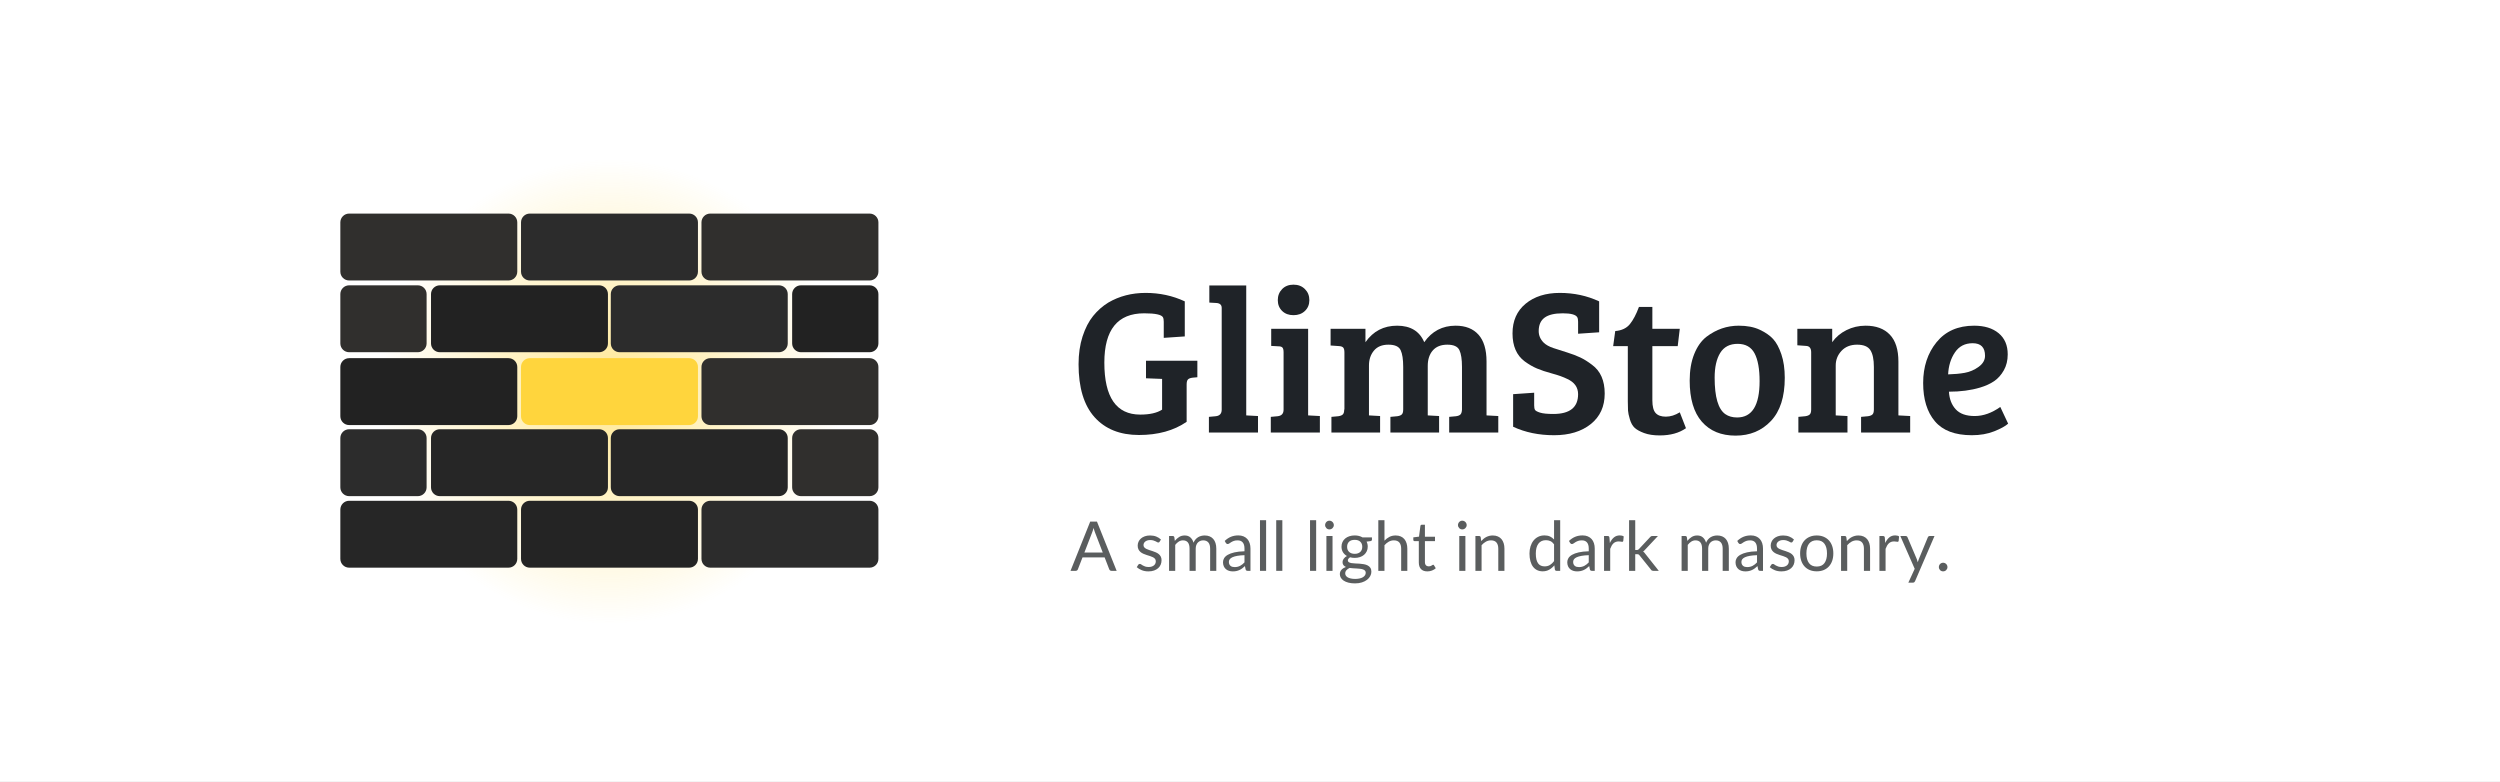
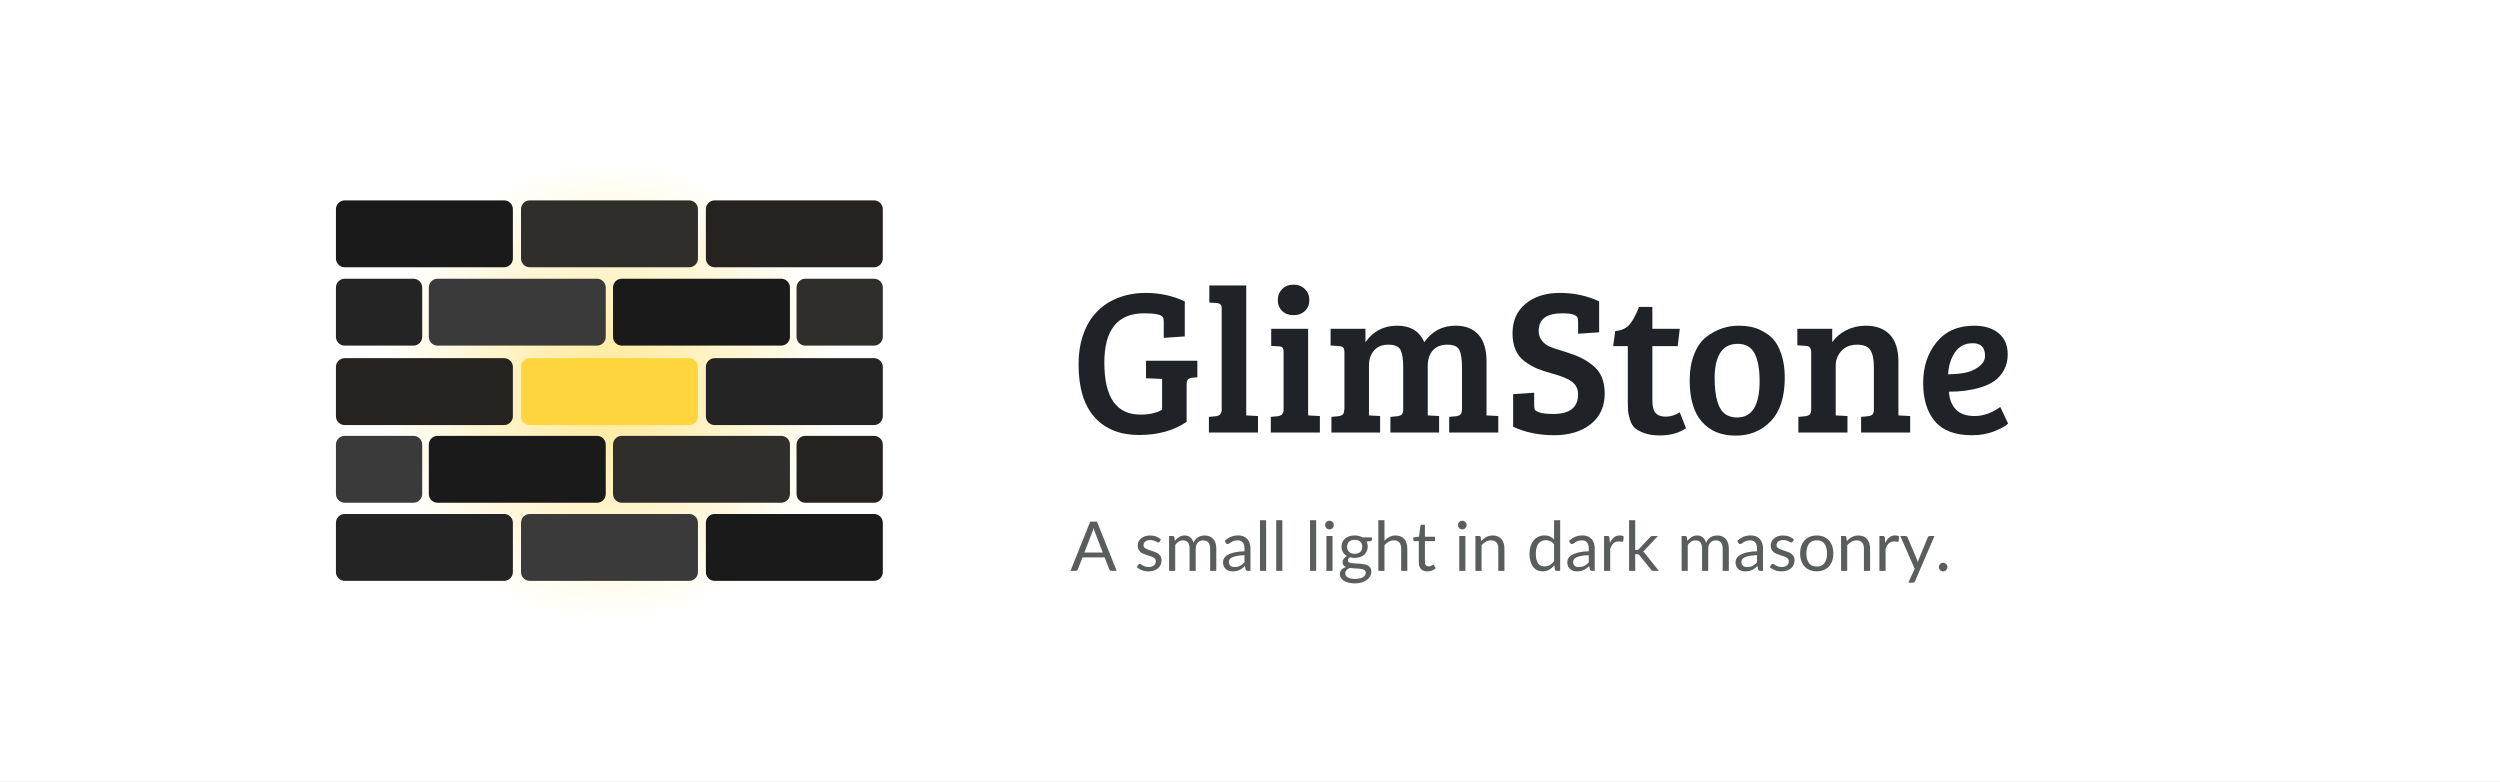
<svg xmlns="http://www.w3.org/2000/svg" width="1600" height="500" viewBox="0 0 1600 500">
  <rect width="1600" height="500" fill="#ffffff" />
  <svg x="165.0" y="25.0" width="450" height="450" viewBox="0 0 319.5 319.5">
    <defs>
      <radialGradient id="glow" cx="50%" cy="50%" r="50%">
        <stop offset="0%" stop-color="#FFD53D" stop-opacity="0.55" />
        <stop offset="100%" stop-color="#FFD53D" stop-opacity="0" />
      </radialGradient>
    </defs>
    <circle cx="159.8" cy="160.2" r="105.435" fill="url(#glow)" />
-     <rect x="78.7" y="177.3" width="80.4" height="30.4" rx="4" ry="4" fill="#262626" />
-     <rect x="201.6" y="145" width="80.4" height="30.4" rx="4" ry="4" fill="#302f2d" />
-     <rect x="37.5" y="145" width="80.4" height="30.4" rx="4" ry="4" fill="#222222" />
-     <rect x="160.4" y="177.3" width="80.4" height="30.4" rx="4" ry="4" fill="#262626" />
-     <rect x="37.5" y="209.8" width="80.4" height="30.4" rx="4" ry="4" fill="#262626" />
-     <rect x="119.6" y="209.8" width="80.4" height="30.4" rx="4" ry="4" fill="#242424" />
-     <rect x="201.6" y="209.8" width="80.4" height="30.4" rx="4" ry="4" fill="#2c2c2c" />
-     <rect x="37.5" y="177.3" width="39.2" height="30.4" rx="4" ry="4" fill="#2c2c2c" />
-     <rect x="242.8" y="177.3" width="39.2" height="30.4" rx="4" ry="4" fill="#302f2d" />
-     <rect x="78.7" y="111.9" width="80.4" height="30.4" rx="4" ry="4" fill="#222222" />
-     <rect x="160.4" y="111.9" width="80.4" height="30.4" rx="4" ry="4" fill="#2c2c2c" />
-     <rect x="37.5" y="79.3" width="80.4" height="30.4" rx="4" ry="4" fill="#302f2d" />
-     <rect x="201.6" y="79.3" width="80.4" height="30.4" rx="4" ry="4" fill="#302f2d" />
-     <rect x="119.6" y="79.3" width="80.4" height="30.4" rx="4" ry="4" fill="#2c2c2c" />
-     <rect x="37.5" y="111.9" width="39.2" height="30.4" rx="4" ry="4" fill="#302f2d" />
-     <rect x="242.8" y="111.9" width="39.2" height="30.4" rx="4" ry="4" fill="#222222" />
+     <rect x="35.5" y="73.3" width="80.4" height="30.4" rx="4" ry="4" fill="#1a1a1a" />
+     <rect x="119.6" y="73.3" width="80.4" height="30.4" rx="4" ry="4" fill="#2f2e2b" />
+     <rect x="203.6" y="73.3" width="80.4" height="30.4" rx="4" ry="4" fill="#252220" />
+     <rect x="35.5" y="108.9" width="39.2" height="30.4" rx="4" ry="4" fill="#242424" />
+     <rect x="77.7" y="108.9" width="80.4" height="30.4" rx="4" ry="4" fill="#3a3a3a" />
+     <rect x="161.4" y="108.9" width="80.4" height="30.4" rx="4" ry="4" fill="#1a1a1a" />
+     <rect x="244.8" y="108.9" width="39.2" height="30.4" rx="4" ry="4" fill="#2f2e2b" />
+     <rect x="35.5" y="145" width="80.4" height="30.4" rx="4" ry="4" fill="#252220" />
+     <rect x="203.6" y="145" width="80.4" height="30.4" rx="4" ry="4" fill="#242424" />
+     <rect x="35.5" y="180.3" width="39.2" height="30.4" rx="4" ry="4" fill="#3a3a3a" />
+     <rect x="77.7" y="180.3" width="80.4" height="30.4" rx="4" ry="4" fill="#1a1a1a" />
+     <rect x="161.4" y="180.3" width="80.4" height="30.4" rx="4" ry="4" fill="#2f2e2b" />
+     <rect x="244.8" y="180.3" width="39.2" height="30.4" rx="4" ry="4" fill="#252220" />
+     <rect x="35.5" y="215.8" width="80.4" height="30.4" rx="4" ry="4" fill="#242424" />
+     <rect x="119.6" y="215.8" width="80.4" height="30.4" rx="4" ry="4" fill="#3a3a3a" />
+     <rect x="203.6" y="215.8" width="80.4" height="30.4" rx="4" ry="4" fill="#1a1a1a" />
    <rect x="119.6" y="145" width="80.4" height="30.4" rx="4" ry="4" fill="#FFD53D" />
  </svg>
  <g fill="#1f2328">
    <g transform="translate(685.00,276.82)">
      <path d="M74.45-30.76L74.45-6.86Q62.17 1.58 43.96 1.58Q25.74 1.58 15.51-9.83Q5.28-21.25 5.28-43.69Q5.28-53.59 7.85-61.51Q10.43-69.43 14.59-74.58Q18.74-79.73 24.29-83.16Q34.85-89.36 48.25-89.36Q61.64-89.36 73.26-83.95L73.26-61.51L59.80-60.59L59.80-70.88Q59.80-72.86 59.27-73.79Q57.82-76.30 47.26-76.30Q21.78-76.30 21.78-44.75Q21.78-11.48 44.75-11.48Q53.86-11.48 58.74-14.65L58.74-34.32L58.61-34.32L48.44-34.72L48.44-45.94L81.31-45.94L81.31-35.38L78.28-35.11Q76.16-34.85 75.31-33.99Q74.45-33.13 74.45-30.76" />
    </g>
    <g transform="translate(769.61,276.82)">
      <path d="M4.36-94.12L27.98-94.12L27.98-10.96L35.51-10.56L35.51 0L4.09 0L4.09-10.03L8.45-10.43Q12.28-10.82 12.28-14.65L12.28-79.73Q12.28-82.63 8.98-82.90L4.36-83.16" />
    </g>
    <g transform="translate(808.95,276.82)">
      <path d="M4.62-66.40L28.25-66.40L28.25-10.96L35.77-10.56L35.77 0L4.36 0L4.36-10.03L8.71-10.43Q12.54-10.82 12.54-14.65L12.54-51.35Q12.54-53.59 11.81-54.38Q11.09-55.18 9.24-55.18L4.62-55.44L4.62-66.40M11.62-77.81Q8.84-80.52 8.84-84.74Q8.84-88.97 11.62-91.81Q14.39-94.64 18.88-94.64Q23.36-94.64 26.20-91.81Q29.04-88.97 29.04-84.74Q29.04-80.52 26.20-77.81Q23.36-75.11 18.88-75.11Q14.39-75.11 11.62-77.81" />
    </g>
    <g transform="translate(848.02,276.82)">
      <path d="M9.11-55.31L3.56-55.70L3.56-66.40L25.87-66.40L25.87-57.82Q33.26-68.38 46.13-68.38Q59-68.38 63.49-57.82Q70.88-68.38 83.56-68.38Q93.06-68.38 98.21-62.63Q103.36-56.89 103.36-45.41L103.36-10.96L110.88-10.56L110.88 0L79.46 0L79.46-10.03L83.82-10.43Q85.80-10.69 86.66-11.55Q87.52-12.41 87.65-14.65L87.65-41.98Q87.65-49.24 86-52.73Q84.35-56.23 78.28-56.23Q72.20-56.23 68.97-52.54Q65.74-48.84 65.74-42.64L65.74-10.96L73-10.56L73 0L41.84 0L41.84-10.03L46.20-10.43Q48.18-10.69 49.10-11.55Q50.03-12.41 50.03-14.78L50.03-41.98Q50.03-49.24 48.38-52.73Q46.73-56.23 40.59-56.23Q34.45-56.23 31.28-52.40Q28.12-48.58 28.12-42.90L28.12-10.96L35.24-10.56L35.24 0L4.09 0L4.09-10.03L8.45-10.43Q10.43-10.69 11.35-11.55Q12.28-12.41 12.28-14.78L12.41-14.78L12.41-51.22Q12.41-53.46 11.68-54.32Q10.96-55.18 9.11-55.31" />
    </g>
    <g transform="translate(962.33,276.82)">
      <path d="M31.81-11.88Q47.65-11.88 47.65-24.55Q47.65-31.15 40.66-34.32Q36.96-36.17 31.09-37.75Q25.21-39.34 21.32-40.99Q17.42-42.64 13.46-45.54Q5.68-51.35 5.68-63.43Q5.68-75.50 14.06-82.43Q22.44-89.36 35.97-89.36Q49.50-89.36 61.12-83.95L61.12-64.15L47.65-63.23L47.65-70.88Q47.65-72.86 47.12-73.79Q45.67-76.30 37.82-76.30Q29.96-76.30 26.20-73.52Q22.44-70.75 22.44-64.94Q22.44-60.72 25.61-57.55Q27.72-55.44 31.88-54.05Q36.04-52.67 40.72-51.22Q45.41-49.76 49.04-48.05Q52.67-46.33 56.63-43.30Q64.68-37.36 64.68-24.95Q64.68-12.54 55.77-5.41Q46.86 1.72 32.27 1.72Q17.69 1.72 6.07-3.70L6.07-24.55L19.54-25.48L19.54-17.42Q19.54-15.44 20.06-14.52Q20.59-13.60 23.30-12.74Q26-11.88 31.81-11.88" />
    </g>
    <g transform="translate(1029.92,276.82)">
      <path d="M19.01-80.39L27.59-80.39L27.59-66.40L45.14-66.40L43.82-55.31L27.59-55.31L27.59-20.59Q27.59-14.78 29.70-12.47Q31.81-10.16 36.23-10.16Q40.66-10.16 45.14-12.94L49.10-2.77Q42.50 1.85 32.34 1.85Q26.40 1.85 22.31 0.33Q18.22-1.19 16.24-3.04Q14.26-4.88 13.20-8.45Q12.14-12.01 12.01-14.06Q11.88-16.10 11.88-20.06L11.88-55.31L2.51-55.31L3.83-64.94Q10.03-65.47 13.20-69.37Q16.37-73.26 19.01-80.39" />
    </g>
    <g transform="translate(1077.04,276.82)">
      <path d="M34.72-9.64Q49.10-9.64 49.10-32.87Q49.10-44.62 45.87-50.69Q42.64-56.76 35.05-56.76Q27.46-56.76 23.89-50.95Q20.33-45.14 20.33-35.11Q20.33-16.50 27.19-11.75Q30.23-9.64 34.72-9.64M4.36-33.26Q4.36-43.03 7.26-50.23Q10.16-57.42 15.05-61.25Q24.42-68.38 35.77-68.38Q43.69-68.38 49.17-65.80Q54.65-63.23 57.75-59.86Q60.85-56.50 63.03-50.09Q65.21-43.69 65.21-34.98Q65.21-16.76 56.36-7.39Q47.52 1.98 33.73 1.98Q19.93 1.98 12.14-6.93Q4.36-15.84 4.36-33.26" />
    </g>
    <g transform="translate(1146.74,276.82)">
      <path d="M9.11-55.44L3.56-55.84L3.56-66.40L25.87-66.40L25.87-57.82Q29.30-62.70 34.98-65.54Q40.66-68.38 47.26-68.38Q57.29-68.38 62.77-62.63Q68.24-56.89 68.24-45.41L68.24-10.96L75.77-10.56L75.77 0L44.35 0L44.35-10.03L48.71-10.43Q50.69-10.69 51.61-11.55Q52.54-12.41 52.54-14.78L52.54-41.98Q52.54-49.24 50.29-52.73Q48.05-56.23 41.78-56.23Q35.51-56.23 31.81-52.27Q28.12-48.31 28.12-42.90L28.12-10.96L35.64-10.56L35.64 0L4.22 0L4.22-10.03L8.58-10.43Q10.56-10.69 11.48-11.55Q12.41-12.41 12.41-14.78L12.41-51.35Q12.41-55.31 9.11-55.44" />
    </g>
    <g transform="translate(1225.94,276.82)">
      <path d="M37.49-68.38Q47.39-68.38 53.20-63.56Q59-58.74 59-50.03Q59-44.22 56.50-39.80Q53.99-35.38 50.29-32.87Q46.60-30.36 41.32-28.78Q32.47-26.14 21.38-26.14Q21.78-19.14 25.74-14.85Q29.70-10.56 37.88-10.56Q46.07-10.56 54.25-16.37L59.27-5.68Q56.63-3.30 50.36-0.79Q44.09 1.72 36.04 1.72Q19.93 1.72 12.41-7.19Q4.88-16.10 4.88-31.68Q4.88-47.26 13.46-57.82Q22.04-68.38 37.49-68.38M31.48-38.21Q36.30-39.07 40.39-42.04Q44.48-45.01 44.48-49.10Q44.48-57.16 36.56-57.16Q29.17-57.16 25.21-51.28Q21.25-45.41 20.86-37.22Q26.66-37.36 31.48-38.21" />
    </g>
  </g>
  <g fill="#5a5d5e">
    <g transform="translate(685.00,365.34)">
      <path d="M9-11.70L20.77-11.70L15.82-24.53Q15.60-25.10 15.36-25.86Q15.11-26.62 14.89-27.48Q14.43-25.70 13.95-24.51L9-11.70M17.05-31.53L29.66 0L26.36 0Q25.78 0 25.43-0.29Q25.08-0.57 24.90-1.01L21.96-8.62L7.81-8.62L4.86-1.01Q4.73-0.62 4.36-0.31Q3.98 0 3.43 0L0.13 0L12.74-31.53" />
    </g>
    <g transform="translate(714.79,365.34)">
      <path d="" />
    </g>
    <g transform="translate(726.05,365.34)">
      <path d="M16.96-20.04L16.08-18.61Q15.82-18.13 15.27-18.13Q14.94-18.13 14.52-18.37Q14.10-18.61 13.50-18.91Q12.89-19.21 12.06-19.46Q11.22-19.71 10.08-19.71Q9.09-19.71 8.29-19.46Q7.50-19.21 6.94-18.77Q6.38-18.33 6.08-17.74Q5.79-17.16 5.79-16.48Q5.79-15.62 6.28-15.05Q6.78-14.48 7.59-14.06Q8.40-13.64 9.44-13.32Q10.47-13 11.56-12.64Q12.65-12.28 13.68-11.84Q14.72-11.40 15.53-10.74Q16.35-10.08 16.84-9.12Q17.34-8.16 17.34-6.82Q17.34-5.28 16.79-3.97Q16.24-2.66 15.16-1.70Q14.08-0.75 12.52-0.20Q10.96 0.35 8.91 0.35Q6.58 0.35 4.69-0.41Q2.79-1.17 1.47-2.35L2.40-3.85Q2.57-4.14 2.82-4.29Q3.06-4.44 3.43-4.44Q3.83-4.44 4.27-4.14Q4.71-3.83 5.33-3.45Q5.96-3.08 6.86-2.77Q7.77-2.46 9.11-2.46Q10.25-2.46 11.11-2.76Q11.97-3.06 12.54-3.56Q13.11-4.07 13.39-4.73Q13.66-5.39 13.66-6.14Q13.66-7.06 13.17-7.67Q12.67-8.27 11.86-8.70Q11.04-9.13 10-9.45Q8.95-9.77 7.86-10.12Q6.78-10.47 5.73-10.92Q4.69-11.37 3.87-12.06Q3.06-12.74 2.56-13.74Q2.07-14.74 2.07-16.17Q2.07-17.45 2.60-18.62Q3.12-19.80 4.14-20.69Q5.15-21.58 6.62-22.11Q8.10-22.64 9.99-22.64Q12.19-22.64 13.94-21.95Q15.69-21.25 16.96-20.04" />
    </g>
    <g transform="translate(745.10,365.34)">
      <path d="M7.04 0L3.10 0L3.10-22.29L5.46-22.29Q6.29-22.29 6.49-21.47L6.78-19.18Q8.01-20.70 9.55-21.67Q11.09-22.64 13.11-22.64Q15.36-22.64 16.75-21.38Q18.15-20.13 18.77-18Q19.25-19.21 20.01-20.09Q20.77-20.97 21.71-21.54Q22.66-22.11 23.73-22.37Q24.79-22.64 25.89-22.64Q27.65-22.64 29.03-22.08Q30.40-21.52 31.36-20.44Q32.32-19.36 32.82-17.79Q33.33-16.21 33.33-14.19L33.33 0L29.39 0L29.39-14.19Q29.39-16.81 28.25-18.16Q27.10-19.51 24.95-19.51Q23.98-19.51 23.11-19.17Q22.24-18.83 21.58-18.17Q20.92-17.51 20.54-16.51Q20.15-15.51 20.15-14.19L20.15 0L16.21 0L16.21-14.19Q16.21-16.87 15.14-18.19Q14.06-19.51 11.99-19.51Q10.54-19.51 9.31-18.73Q8.07-17.95 7.04-16.61" />
    </g>
    <g transform="translate(781.29,365.34)">
      <path d="M15.18-5.41L15.18-10.03Q12.47-9.94 10.57-9.60Q8.67-9.26 7.47-8.71Q6.27-8.16 5.73-7.41Q5.19-6.67 5.19-5.74Q5.19-4.86 5.48-4.22Q5.76-3.59 6.26-3.18Q6.75-2.77 7.42-2.58Q8.10-2.40 8.87-2.40Q9.90-2.40 10.76-2.61Q11.62-2.82 12.38-3.21Q13.13-3.61 13.83-4.16Q14.52-4.71 15.18-5.41M3.23-17.89L2.53-19.14Q4.38-20.92 6.51-21.80Q8.65-22.68 11.24-22.68Q13.11-22.68 14.56-22.07Q16.02-21.45 17.01-20.35Q18-19.25 18.50-17.69Q19.01-16.13 19.01-14.26L19.01 0L17.27 0Q16.70 0 16.39-0.19Q16.08-0.37 15.91-0.92L15.47-3.04Q14.59-2.22 13.75-1.59Q12.91-0.97 11.99-0.54Q11.07-0.11 10.02 0.12Q8.98 0.35 7.70 0.35Q6.40 0.35 5.26-0.01Q4.11-0.37 3.27-1.10Q2.42-1.83 1.92-2.94Q1.43-4.05 1.43-5.57Q1.43-6.89 2.16-8.11Q2.88-9.33 4.51-10.27Q6.14-11.22 8.76-11.82Q11.37-12.43 15.18-12.52L15.18-14.26Q15.18-16.85 14.06-18.18Q12.94-19.51 10.78-19.51Q9.33-19.51 8.35-19.15Q7.37-18.79 6.65-18.34Q5.94-17.89 5.42-17.52Q4.91-17.16 4.40-17.16Q4-17.16 3.72-17.37Q3.43-17.58 3.23-17.89" />
    </g>
    <g transform="translate(803.16,365.34)">
      <path d="M3.23-32.41L7.15-32.41L7.15 0L3.23 0" />
    </g>
    <g transform="translate(813.55,365.34)">
      <path d="M3.23-32.41L7.15-32.41L7.15 0L3.23 0" />
    </g>
    <g transform="translate(823.93,365.34)">
      <path d="" />
    </g>
    <g transform="translate(835.19,365.34)">
      <path d="M3.23-32.41L7.15-32.41L7.15 0L3.23 0" />
    </g>
    <g transform="translate(845.58,365.34)">
      <path d="M3.32-22.29L7.24-22.29L7.24 0L3.32 0L3.32-22.29M8.07-29.28Q8.07-28.71 7.84-28.21Q7.61-27.72 7.23-27.33Q6.84-26.95 6.32-26.73Q5.81-26.51 5.24-26.51Q4.66-26.51 4.17-26.73Q3.67-26.95 3.30-27.33Q2.93-27.72 2.71-28.21Q2.49-28.71 2.49-29.28Q2.49-29.85 2.71-30.37Q2.93-30.89 3.30-31.27Q3.67-31.66 4.17-31.88Q4.66-32.10 5.24-32.10Q5.81-32.10 6.32-31.88Q6.84-31.66 7.23-31.27Q7.61-30.89 7.84-30.37Q8.07-29.85 8.07-29.28" />
    </g>
    <g transform="translate(856.14,365.34)">
      <path d="M10.87-10.89Q12.06-10.89 12.96-11.22Q13.86-11.55 14.48-12.14Q15.09-12.74 15.40-13.56Q15.71-14.39 15.71-15.38Q15.71-17.42 14.46-18.63Q13.22-19.84 10.87-19.84Q8.49-19.84 7.25-18.63Q6.01-17.42 6.01-15.38Q6.01-14.39 6.32-13.56Q6.64-12.74 7.26-12.14Q7.88-11.55 8.78-11.22Q9.68-10.89 10.87-10.89M17.93 1.21Q17.93 0.40 17.47-0.11Q17.01-0.62 16.22-0.90Q15.44-1.19 14.41-1.31Q13.38-1.43 12.22-1.50Q11.07-1.56 9.88-1.63Q8.69-1.69 7.59-1.85Q6.36-1.28 5.58-0.41Q4.80 0.46 4.80 1.63Q4.80 2.38 5.18 3.02Q5.57 3.67 6.36 4.15Q7.15 4.62 8.35 4.89Q9.55 5.17 11.18 5.17Q12.76 5.17 14.01 4.88Q15.27 4.60 16.14 4.07Q17.01 3.54 17.47 2.82Q17.93 2.09 17.93 1.21M15.86-21.41L21.91-21.41L21.91-19.95Q21.91-19.23 20.99-19.03L18.46-18.70Q19.21-17.25 19.21-15.49Q19.21-13.86 18.58-12.53Q17.95-11.20 16.85-10.25Q15.75-9.31 14.21-8.80Q12.67-8.29 10.87-8.29Q9.31-8.29 7.92-8.67Q7.22-8.23 6.84-7.73Q6.47-7.24 6.47-6.73Q6.47-5.94 7.12-5.53Q7.77-5.13 8.82-4.95Q9.88-4.77 11.23-4.73Q12.58-4.69 14-4.59Q15.42-4.49 16.77-4.25Q18.13-4 19.18-3.45Q20.24-2.90 20.89-1.94Q21.54-0.97 21.54 0.57Q21.54 2 20.82 3.34Q20.11 4.69 18.77 5.73Q17.42 6.78 15.48 7.40Q13.53 8.03 11.09 8.03Q8.65 8.03 6.82 7.55Q4.99 7.06 3.78 6.25Q2.57 5.43 1.97 4.37Q1.36 3.30 1.36 2.13Q1.36 0.48 2.40-0.66Q3.43-1.80 5.24-2.49Q4.25-2.93 3.66-3.66Q3.08-4.40 3.08-5.65Q3.08-6.14 3.26-6.65Q3.43-7.17 3.79-7.69Q4.16-8.21 4.69-8.67Q5.21-9.13 5.92-9.48Q4.27-10.41 3.34-11.93Q2.42-13.46 2.42-15.49Q2.42-17.12 3.05-18.45Q3.67-19.78 4.80-20.71Q5.92-21.65 7.47-22.15Q9.02-22.66 10.87-22.66Q12.32-22.66 13.57-22.34Q14.83-22.02 15.86-21.41" />
    </g>
    <g transform="translate(879.02,365.34)">
      <path d="M7.04-32.41L7.04-19.32Q8.47-20.83 10.21-21.74Q11.95-22.64 14.21-22.64Q16.04-22.64 17.43-22.03Q18.83-21.43 19.77-20.32Q20.70-19.21 21.19-17.64Q21.67-16.08 21.67-14.19L21.67 0L17.73 0L17.73-14.19Q17.73-16.72 16.58-18.12Q15.42-19.51 13.07-19.51Q11.33-19.51 9.82-18.68Q8.32-17.84 7.04-16.41L7.04 0L3.10 0L3.10-32.41" />
    </g>
    <g transform="translate(903.57,365.34)">
      <path d="M9.94 0.35Q7.30 0.35 5.88-1.12Q4.47-2.60 4.47-5.37L4.47-19.01L1.78-19.01Q1.43-19.01 1.19-19.22Q0.95-19.43 0.95-19.87L0.95-21.43L4.60-21.89L5.50-28.78Q5.57-29.11 5.80-29.31Q6.03-29.52 6.40-29.52L8.38-29.52L8.38-21.85L14.83-21.85L14.83-19.01L8.38-19.01L8.38-5.63Q8.38-4.22 9.06-3.54Q9.75-2.86 10.82-2.86Q11.44-2.86 11.89-3.02Q12.34-3.19 12.67-3.39Q13-3.59 13.23-3.75Q13.46-3.92 13.64-3.92Q13.95-3.92 14.19-3.54L15.33-1.67Q14.32-0.73 12.89-0.19Q11.46 0.35 9.94 0.35" />
    </g>
    <g transform="translate(919.34,365.34)">
      <path d="" />
    </g>
    <g transform="translate(930.61,365.34)">
      <path d="M3.32-22.29L7.24-22.29L7.24 0L3.32 0L3.32-22.29M8.07-29.28Q8.07-28.71 7.84-28.21Q7.61-27.72 7.23-27.33Q6.84-26.95 6.32-26.73Q5.81-26.51 5.24-26.51Q4.66-26.51 4.17-26.73Q3.67-26.95 3.30-27.33Q2.93-27.72 2.71-28.21Q2.49-28.71 2.49-29.28Q2.49-29.85 2.71-30.37Q2.93-30.89 3.30-31.27Q3.67-31.66 4.17-31.88Q4.66-32.10 5.24-32.10Q5.81-32.10 6.32-31.88Q6.84-31.66 7.23-31.27Q7.61-30.89 7.84-30.37Q8.07-29.85 8.07-29.28" />
    </g>
    <g transform="translate(941.17,365.34)">
      <path d="M6.49-21.47L6.80-19.05Q7.52-19.87 8.34-20.53Q9.15-21.19 10.06-21.66Q10.98-22.13 12-22.38Q13.02-22.64 14.21-22.64Q16.04-22.64 17.43-22.03Q18.83-21.43 19.77-20.32Q20.70-19.21 21.19-17.64Q21.67-16.08 21.67-14.19L21.67 0L17.73 0L17.73-14.19Q17.73-16.72 16.58-18.12Q15.42-19.51 13.07-19.51Q11.33-19.51 9.82-18.68Q8.32-17.84 7.04-16.41L7.04 0L3.10 0L3.10-22.29L5.46-22.29Q6.29-22.29 6.49-21.47" />
    </g>
    <g transform="translate(965.72,365.34)">
      <path d="" />
    </g>
    <g transform="translate(976.98,365.34)">
      <path d="M17.62-6.23L17.62-16.98Q16.52-18.46 15.25-19.04Q13.97-19.62 12.39-19.62Q9.28-19.62 7.61-17.40Q5.94-15.18 5.94-11.07Q5.94-8.89 6.31-7.34Q6.69-5.79 7.41-4.79Q8.14-3.78 9.20-3.32Q10.25-2.86 11.59-2.86Q13.53-2.86 14.97-3.74Q16.41-4.62 17.62-6.23M17.62-32.41L21.54-32.41L21.54 0L19.21 0Q18.37 0 18.15-0.81L17.80-3.52Q16.37-1.80 14.54-0.75Q12.72 0.31 10.32 0.31Q8.40 0.31 6.84-0.43Q5.28-1.17 4.18-2.60Q3.08-4.03 2.49-6.16Q1.89-8.29 1.89-11.07Q1.89-13.53 2.55-15.65Q3.21-17.78 4.44-19.34Q5.68-20.90 7.47-21.79Q9.26-22.68 11.51-22.68Q13.55-22.68 15.01-21.99Q16.48-21.30 17.62-20.06" />
    </g>
    <g transform="translate(1001.62,365.34)">
      <path d="M15.18-5.41L15.18-10.03Q12.47-9.94 10.57-9.60Q8.67-9.26 7.47-8.71Q6.27-8.16 5.73-7.41Q5.19-6.67 5.19-5.74Q5.19-4.86 5.48-4.22Q5.76-3.59 6.26-3.18Q6.75-2.77 7.42-2.58Q8.10-2.40 8.87-2.40Q9.90-2.40 10.76-2.61Q11.62-2.82 12.38-3.21Q13.13-3.61 13.83-4.16Q14.52-4.71 15.18-5.41M3.23-17.89L2.53-19.14Q4.38-20.92 6.51-21.80Q8.65-22.68 11.24-22.68Q13.11-22.68 14.56-22.07Q16.02-21.45 17.01-20.35Q18-19.25 18.50-17.69Q19.01-16.13 19.01-14.26L19.01 0L17.27 0Q16.70 0 16.39-0.19Q16.08-0.37 15.91-0.92L15.47-3.04Q14.59-2.22 13.75-1.59Q12.91-0.97 11.99-0.54Q11.07-0.11 10.02 0.12Q8.98 0.35 7.70 0.35Q6.40 0.35 5.26-0.01Q4.11-0.37 3.27-1.10Q2.42-1.83 1.92-2.94Q1.43-4.05 1.43-5.57Q1.43-6.89 2.16-8.11Q2.88-9.33 4.51-10.27Q6.14-11.22 8.76-11.82Q11.37-12.43 15.18-12.52L15.18-14.26Q15.18-16.85 14.06-18.18Q12.94-19.51 10.78-19.51Q9.33-19.51 8.35-19.15Q7.37-18.79 6.65-18.34Q5.94-17.89 5.42-17.52Q4.91-17.16 4.40-17.16Q4-17.16 3.72-17.37Q3.43-17.58 3.23-17.89" />
    </g>
    <g transform="translate(1023.49,365.34)">
      <path d="M6.56-21.21L6.82-17.82Q7.88-20.11 9.42-21.39Q10.96-22.68 13.18-22.68Q13.88-22.68 14.53-22.53Q15.18-22.37 15.69-22.04L15.40-19.12Q15.27-18.57 14.74-18.57Q14.43-18.57 13.84-18.70Q13.24-18.83 12.50-18.83Q11.44-18.83 10.62-18.52Q9.79-18.22 9.14-17.61Q8.49-17.01 7.97-16.11Q7.46-15.22 7.04-14.08L7.04 0L3.10 0L3.10-22.29L5.35-22.29Q5.98-22.29 6.23-22.04Q6.47-21.80 6.56-21.21" />
    </g>
    <g transform="translate(1039.51,365.34)">
      <path d="M3.10-32.41L7.04-32.41L7.04-13.33L8.05-13.33Q8.49-13.33 8.79-13.45Q9.09-13.57 9.42-13.95L16.46-21.49Q16.76-21.87 17.11-22.08Q17.45-22.29 18.02-22.29L21.56-22.29L13.35-13.55Q12.76-12.80 12.08-12.39Q12.47-12.12 12.79-11.78Q13.11-11.44 13.40-11L22.11 0L18.61 0Q18.11 0 17.74-0.16Q17.38-0.33 17.12-0.77L9.79-9.90Q9.46-10.36 9.14-10.50Q8.82-10.65 8.16-10.65L7.04-10.65L7.04 0L3.10 0" />
    </g>
    <g transform="translate(1061.86,365.34)">
      <path d="" />
    </g>
    <g transform="translate(1073.12,365.34)">
      <path d="M7.04 0L3.10 0L3.10-22.29L5.46-22.29Q6.29-22.29 6.49-21.47L6.78-19.18Q8.01-20.70 9.55-21.67Q11.09-22.64 13.11-22.64Q15.36-22.64 16.75-21.38Q18.15-20.13 18.77-18Q19.25-19.21 20.01-20.09Q20.77-20.97 21.71-21.54Q22.66-22.11 23.73-22.37Q24.79-22.64 25.89-22.64Q27.65-22.64 29.03-22.08Q30.40-21.52 31.36-20.44Q32.32-19.36 32.82-17.79Q33.33-16.21 33.33-14.19L33.33 0L29.39 0L29.39-14.19Q29.39-16.81 28.25-18.16Q27.10-19.51 24.95-19.51Q23.98-19.51 23.11-19.17Q22.24-18.83 21.58-18.17Q20.92-17.51 20.54-16.51Q20.15-15.51 20.15-14.19L20.15 0L16.21 0L16.21-14.19Q16.21-16.87 15.14-18.19Q14.06-19.51 11.99-19.51Q10.54-19.51 9.31-18.73Q8.07-17.95 7.04-16.61" />
    </g>
    <g transform="translate(1109.31,365.34)">
      <path d="M15.18-5.41L15.18-10.03Q12.47-9.94 10.57-9.60Q8.67-9.26 7.47-8.71Q6.27-8.16 5.73-7.41Q5.19-6.67 5.19-5.74Q5.19-4.86 5.48-4.22Q5.76-3.59 6.26-3.18Q6.75-2.77 7.42-2.58Q8.10-2.40 8.87-2.40Q9.90-2.40 10.76-2.61Q11.62-2.82 12.38-3.21Q13.13-3.61 13.83-4.16Q14.52-4.71 15.18-5.41M3.23-17.89L2.53-19.14Q4.38-20.92 6.51-21.80Q8.65-22.68 11.24-22.68Q13.11-22.68 14.56-22.07Q16.02-21.45 17.01-20.35Q18-19.25 18.50-17.69Q19.01-16.13 19.01-14.26L19.01 0L17.27 0Q16.70 0 16.39-0.19Q16.08-0.37 15.91-0.92L15.47-3.04Q14.59-2.22 13.75-1.59Q12.91-0.97 11.99-0.54Q11.07-0.11 10.02 0.12Q8.98 0.35 7.70 0.35Q6.40 0.35 5.26-0.01Q4.11-0.37 3.27-1.10Q2.42-1.83 1.92-2.94Q1.43-4.05 1.43-5.57Q1.43-6.89 2.16-8.11Q2.88-9.33 4.51-10.27Q6.14-11.22 8.76-11.82Q11.37-12.43 15.18-12.52L15.18-14.26Q15.18-16.85 14.06-18.18Q12.94-19.51 10.78-19.51Q9.33-19.51 8.35-19.15Q7.37-18.79 6.65-18.34Q5.94-17.89 5.42-17.52Q4.91-17.16 4.40-17.16Q4-17.16 3.72-17.37Q3.43-17.58 3.23-17.89" />
    </g>
    <g transform="translate(1131.18,365.34)">
      <path d="M16.96-20.04L16.08-18.61Q15.82-18.13 15.27-18.13Q14.94-18.13 14.52-18.37Q14.10-18.61 13.50-18.91Q12.89-19.21 12.06-19.46Q11.22-19.71 10.08-19.71Q9.09-19.71 8.29-19.46Q7.50-19.21 6.94-18.77Q6.38-18.33 6.08-17.74Q5.79-17.16 5.79-16.48Q5.79-15.62 6.28-15.05Q6.78-14.48 7.59-14.06Q8.40-13.64 9.44-13.32Q10.47-13 11.56-12.64Q12.65-12.28 13.68-11.84Q14.72-11.40 15.53-10.74Q16.35-10.08 16.84-9.12Q17.34-8.16 17.34-6.82Q17.34-5.28 16.79-3.97Q16.24-2.66 15.16-1.70Q14.08-0.75 12.52-0.20Q10.96 0.35 8.91 0.35Q6.58 0.35 4.69-0.41Q2.79-1.17 1.47-2.35L2.40-3.85Q2.57-4.14 2.82-4.29Q3.06-4.44 3.43-4.44Q3.83-4.44 4.27-4.14Q4.71-3.83 5.33-3.45Q5.96-3.08 6.86-2.77Q7.77-2.46 9.11-2.46Q10.25-2.46 11.11-2.76Q11.97-3.06 12.54-3.56Q13.11-4.07 13.39-4.73Q13.66-5.39 13.66-6.14Q13.66-7.06 13.17-7.67Q12.67-8.27 11.86-8.70Q11.04-9.13 10-9.45Q8.95-9.77 7.86-10.12Q6.78-10.47 5.73-10.92Q4.69-11.37 3.87-12.06Q3.06-12.74 2.56-13.74Q2.07-14.74 2.07-16.17Q2.07-17.45 2.60-18.62Q3.12-19.80 4.14-20.69Q5.15-21.58 6.62-22.11Q8.10-22.64 9.99-22.64Q12.19-22.64 13.94-21.95Q15.69-21.25 16.96-20.04" />
    </g>
    <g transform="translate(1150.23,365.34)">
      <path d="M12.50-22.64Q14.94-22.64 16.90-21.82Q18.85-21.01 20.24-19.51Q21.63-18.02 22.36-15.89Q23.10-13.77 23.10-11.15Q23.10-8.51 22.36-6.40Q21.63-4.29 20.24-2.79Q18.85-1.30 16.90-0.49Q14.94 0.31 12.50 0.31Q10.03 0.31 8.06-0.49Q6.09-1.30 4.71-2.79Q3.32-4.29 2.59-6.40Q1.85-8.51 1.85-11.15Q1.85-13.77 2.59-15.89Q3.32-18.02 4.71-19.51Q6.09-21.01 8.06-21.82Q10.03-22.64 12.50-22.64M12.50-2.75Q15.80-2.75 17.42-4.96Q19.05-7.17 19.05-11.13Q19.05-15.11 17.42-17.34Q15.80-19.56 12.50-19.56Q10.82-19.56 9.58-18.99Q8.34-18.41 7.51-17.34Q6.69-16.26 6.28-14.68Q5.87-13.11 5.87-11.13Q5.87-7.17 7.51-4.96Q9.15-2.75 12.50-2.75" />
    </g>
    <g transform="translate(1175.18,365.34)">
      <path d="M6.49-21.47L6.80-19.05Q7.52-19.87 8.34-20.53Q9.15-21.19 10.06-21.66Q10.98-22.13 12-22.38Q13.02-22.64 14.21-22.64Q16.04-22.64 17.43-22.03Q18.83-21.43 19.77-20.32Q20.70-19.21 21.19-17.64Q21.67-16.08 21.67-14.19L21.67 0L17.73 0L17.73-14.19Q17.73-16.72 16.58-18.12Q15.42-19.51 13.07-19.51Q11.33-19.51 9.82-18.68Q8.32-17.84 7.04-16.41L7.04 0L3.10 0L3.10-22.29L5.46-22.29Q6.29-22.29 6.49-21.47" />
    </g>
    <g transform="translate(1199.73,365.34)">
      <path d="M6.56-21.21L6.82-17.82Q7.88-20.11 9.42-21.39Q10.96-22.68 13.18-22.68Q13.88-22.68 14.53-22.53Q15.18-22.37 15.69-22.04L15.40-19.12Q15.27-18.57 14.74-18.57Q14.43-18.57 13.84-18.70Q13.24-18.83 12.50-18.83Q11.44-18.83 10.62-18.52Q9.79-18.22 9.14-17.61Q8.49-17.01 7.97-16.11Q7.46-15.22 7.04-14.08L7.04 0L3.10 0L3.10-22.29L5.35-22.29Q5.98-22.29 6.23-22.04Q6.47-21.80 6.56-21.21" />
    </g>
    <g transform="translate(1215.75,365.34)">
      <path d="M19.23-22.29L22.33-22.29L9.90 6.58Q9.70 7.02 9.40 7.28Q9.11 7.55 8.49 7.55L5.59 7.55L9.66-1.30L0.46-22.29L3.85-22.29Q4.36-22.29 4.65-22.03Q4.95-21.78 5.06-21.47L11.02-7.44Q11.37-6.51 11.62-5.50Q11.92-6.53 12.28-7.46L18.06-21.47Q18.19-21.82 18.51-22.05Q18.83-22.29 19.23-22.29" />
    </g>
    <g transform="translate(1238.43,365.34)">
      <path d="M2.44-2.42Q2.44-2.99 2.65-3.50Q2.86-4 3.22-4.38Q3.59-4.75 4.09-4.97Q4.60-5.19 5.17-5.19Q5.74-5.19 6.25-4.97Q6.75-4.75 7.13-4.38Q7.50-4 7.72-3.50Q7.94-2.99 7.94-2.42Q7.94-1.83 7.72-1.33Q7.50-0.84 7.13-0.46Q6.75-0.09 6.25 0.12Q5.74 0.33 5.17 0.33Q4.60 0.33 4.09 0.12Q3.59-0.09 3.22-0.46Q2.86-0.84 2.65-1.33Q2.44-1.83 2.44-2.42" />
    </g>
  </g>
</svg>
